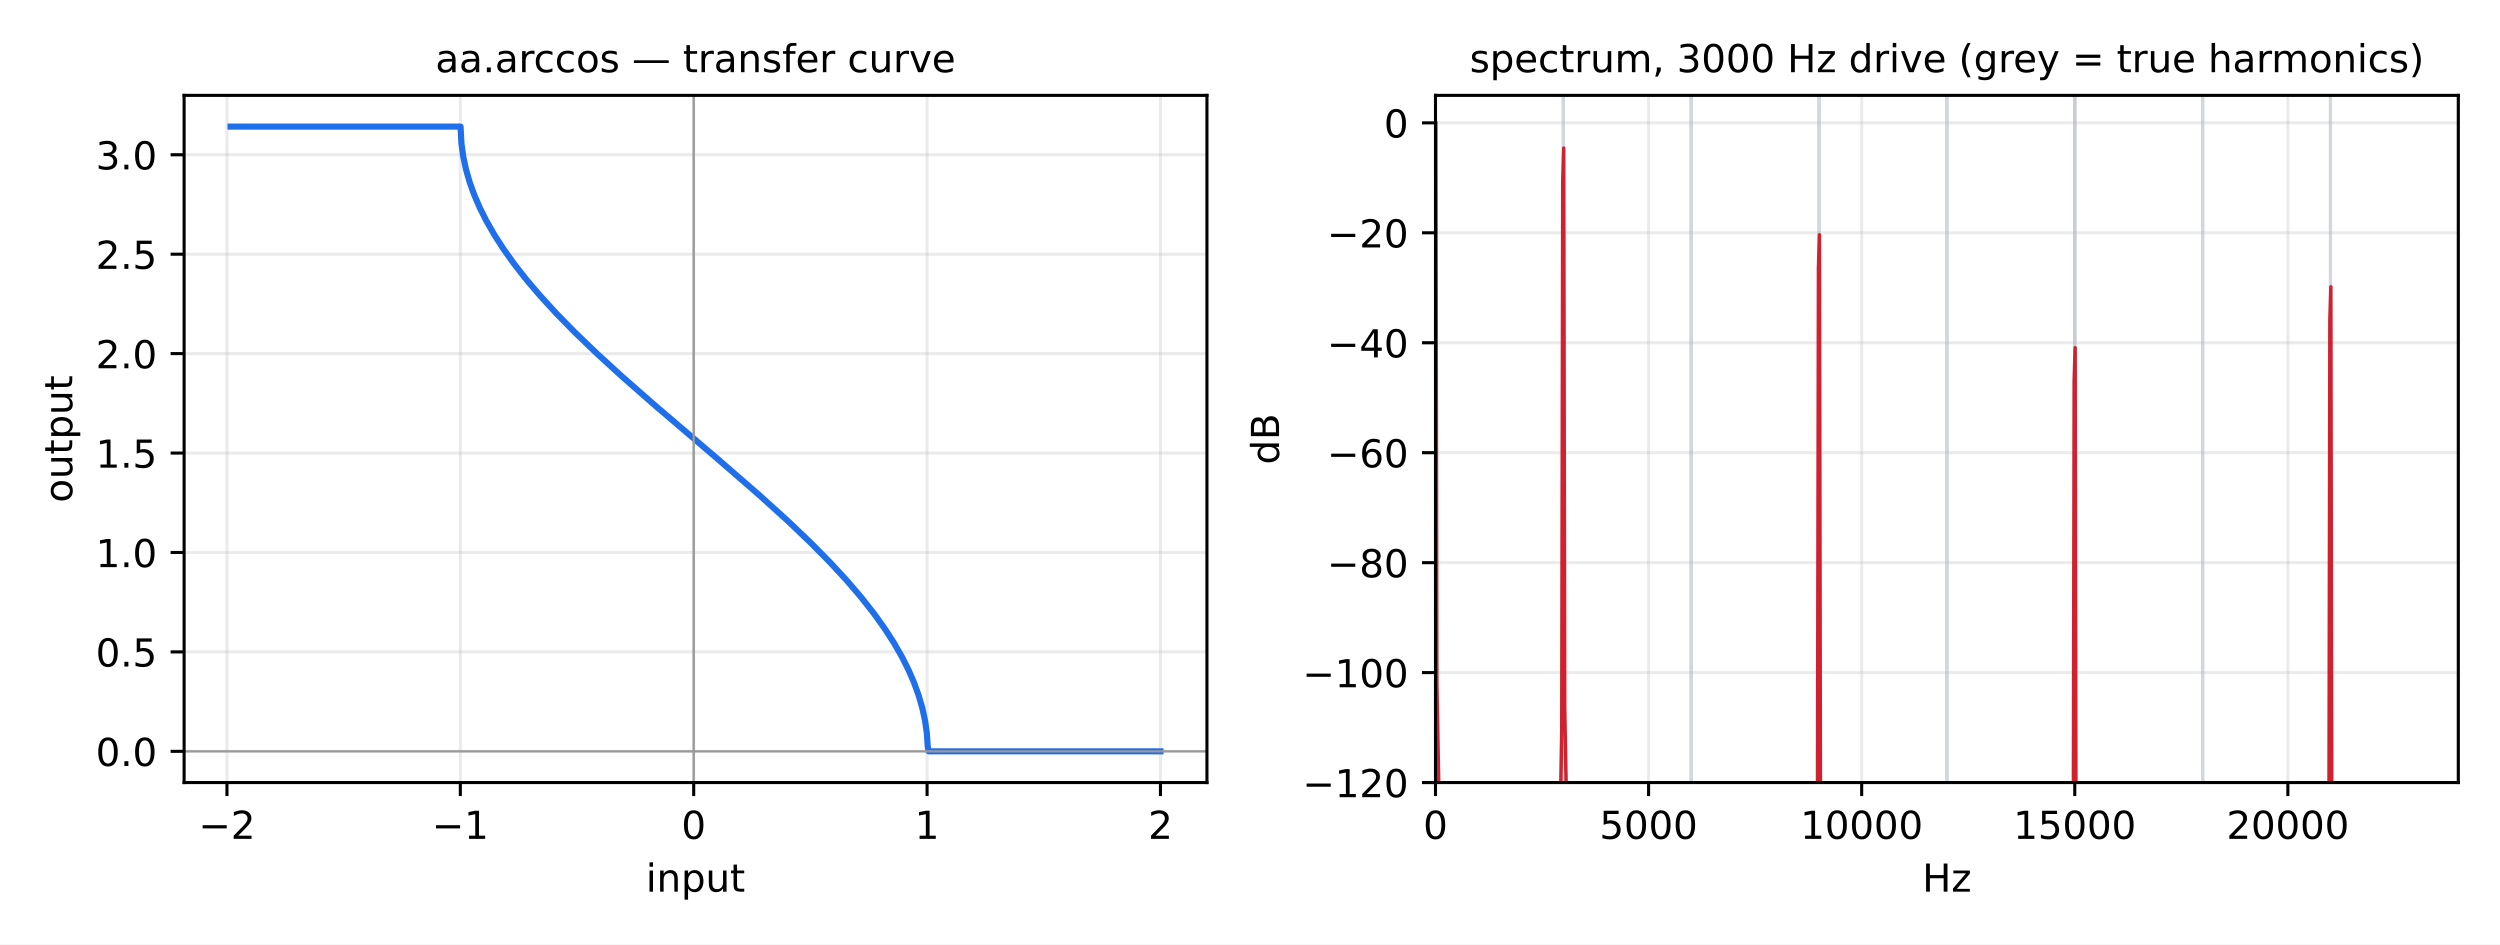
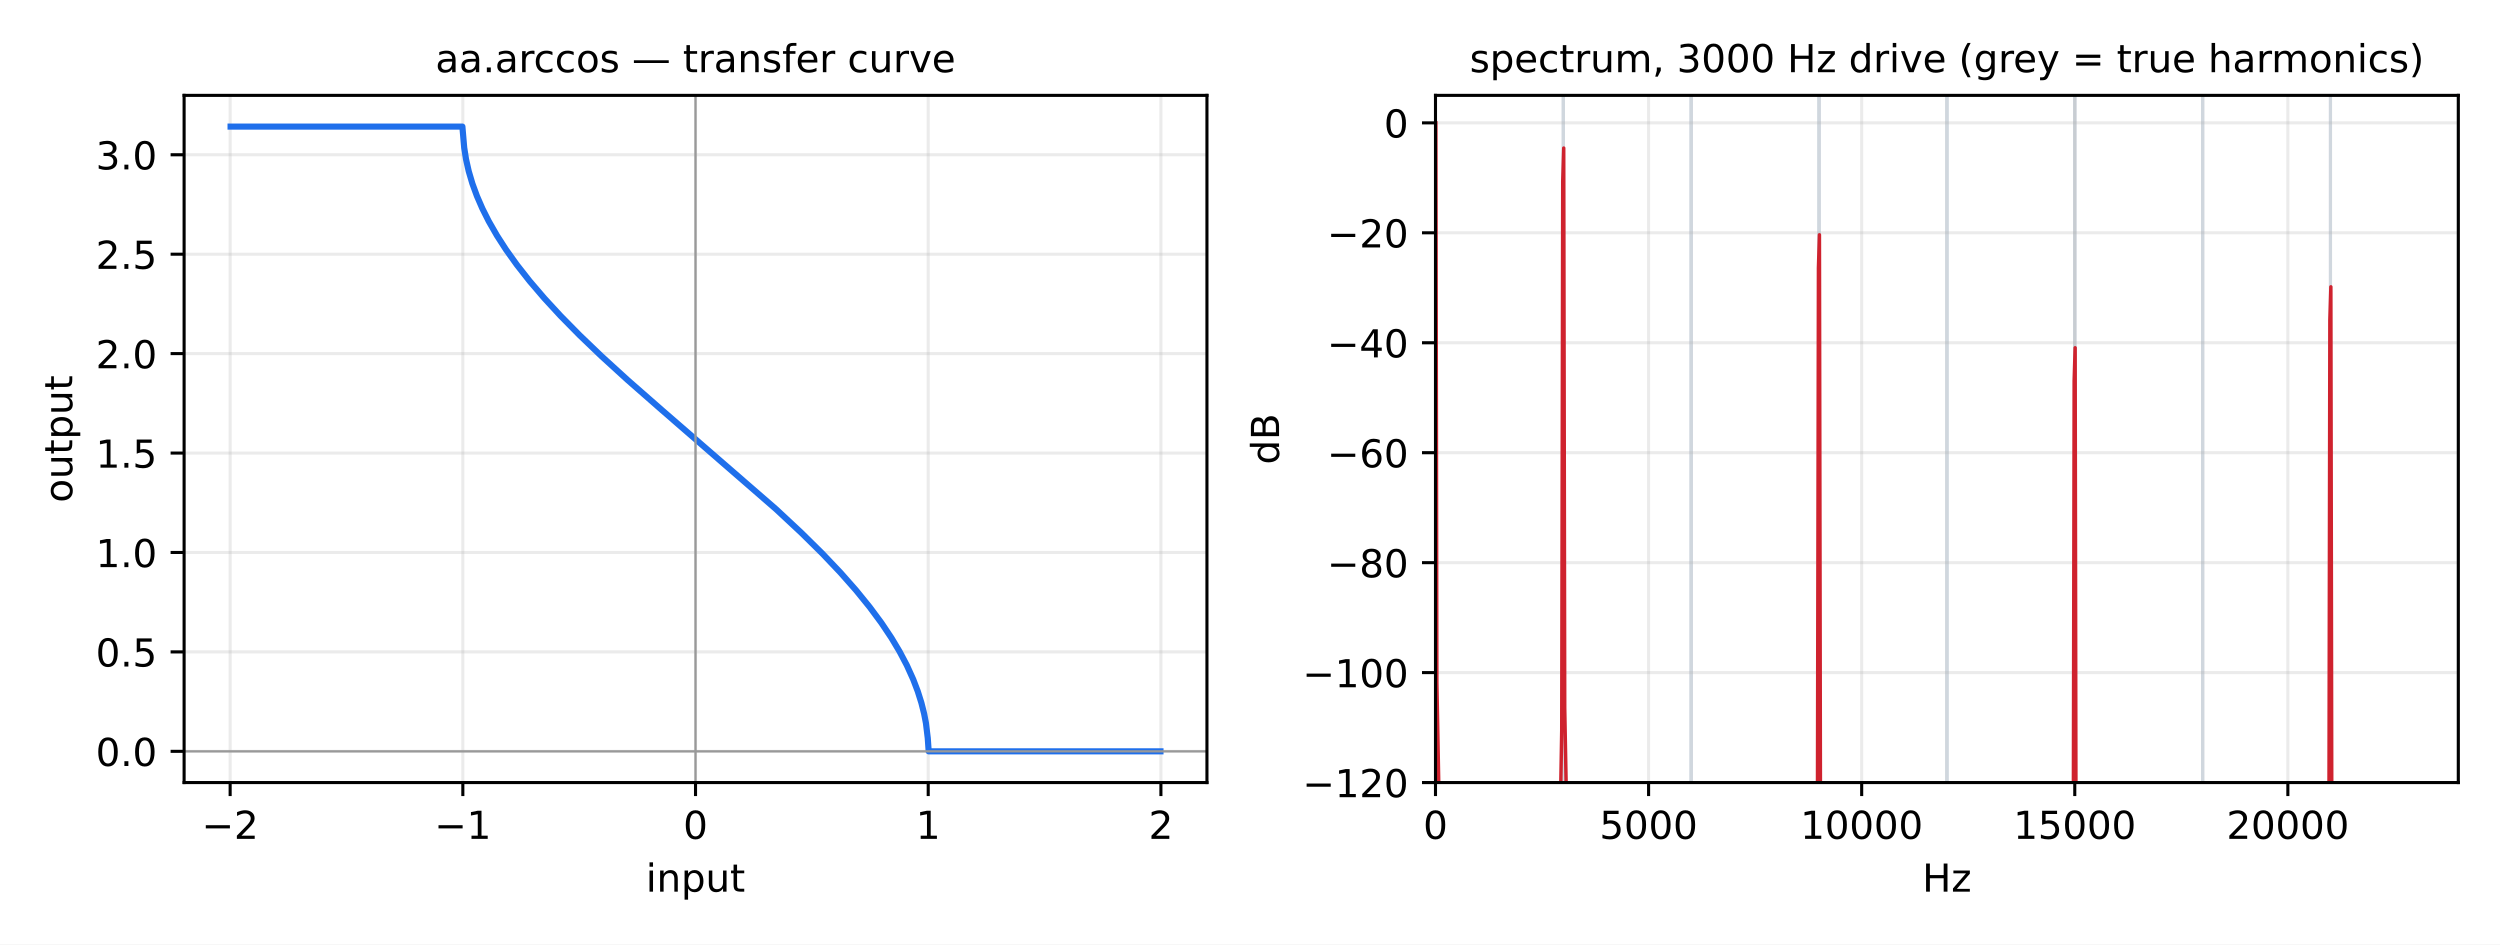
<svg xmlns="http://www.w3.org/2000/svg" xmlns:xlink="http://www.w3.org/1999/xlink" width="648pt" height="244.8pt" viewBox="0 0 648 244.8" version="1.1">
  <defs>
    <style type="text/css">*{stroke-linejoin: round; stroke-linecap: butt}</style>
  </defs>
  <g id="figure_1">
    <g id="patch_1">
      <path d="M 0 244.8  L 648 244.8  L 648 0  L 0 0  z " style="fill: #ffffff" />
    </g>
    <g id="axes_1">
      <g id="patch_2">
        <path d="M 47.72 202.84  L 312.84 202.84  L 312.84 24.72  L 47.72 24.72  z " style="fill: #ffffff" />
      </g>
      <g id="matplotlib.axis_1">
        <g id="xtick_1">
          <g id="line2d_1">
-             <path d="M 58.826 202.84  L 58.826 24.72  " clip-path="url(#p0b28dbe0e9)" style="fill: none; stroke: #b0b0b0; stroke-opacity: 0.25; stroke-width: 0.8; stroke-linecap: square" />
+             <path d="M 59.653 202.84  L 59.653 24.72  " clip-path="url(#pcea0bce967)" style="fill: none; stroke: #b0b0b0; stroke-opacity: 0.25; stroke-width: 0.8; stroke-linecap: square" />
          </g>
          <g id="line2d_2">
            <defs>
-               <path id="mb9c5bd2170" d="M 0 0  L 0 3.5  " style="stroke: #000000; stroke-width: 0.8" />
+               <path id="m9109bec867" d="M 0 0  L 0 3.5  " style="stroke: #000000; stroke-width: 0.8" />
            </defs>
            <g>
-               <use xlink:href="#mb9c5bd2170" x="58.826" y="202.84" style="stroke: #000000; stroke-width: 0.8" />
+               <use xlink:href="#m9109bec867" x="59.653" y="202.84" style="stroke: #000000; stroke-width: 0.8" />
            </g>
          </g>
          <g id="text_1">
-             <text style="font: 10px 'DejaVu Sans', 'Bitstream Vera Sans', 'Computer Modern Sans Serif', 'Lucida Grande', 'Verdana', 'Geneva', 'Lucid', 'Arial', 'Helvetica', 'Avant Garde', sans-serif; text-anchor: middle" x="58.826" y="217.438" transform="rotate(-0 58.82574 217.4384)">−2</text>
+             <text style="font: 10px 'DejaVu Sans', 'Bitstream Vera Sans', 'Computer Modern Sans Serif', 'Lucida Grande', 'Verdana', 'Geneva', 'Lucid', 'Arial', 'Helvetica', 'Avant Garde', sans-serif; text-anchor: middle" x="59.653" y="217.438" transform="rotate(-0 59.65311 217.4384)">−2</text>
          </g>
        </g>
        <g id="xtick_2">
          <g id="line2d_3">
-             <path d="M 119.317 202.84  L 119.317 24.72  " clip-path="url(#p0b28dbe0e9)" style="fill: none; stroke: #b0b0b0; stroke-opacity: 0.25; stroke-width: 0.8; stroke-linecap: square" />
+             <path d="M 119.967 202.84  L 119.967 24.72  " clip-path="url(#pcea0bce967)" style="fill: none; stroke: #b0b0b0; stroke-opacity: 0.25; stroke-width: 0.8; stroke-linecap: square" />
          </g>
          <g id="line2d_4">
            <g>
-               <use xlink:href="#mb9c5bd2170" x="119.317" y="202.84" style="stroke: #000000; stroke-width: 0.8" />
+               <use xlink:href="#m9109bec867" x="119.967" y="202.84" style="stroke: #000000; stroke-width: 0.8" />
            </g>
          </g>
          <g id="text_2">
-             <text style="font: 10px 'DejaVu Sans', 'Bitstream Vera Sans', 'Computer Modern Sans Serif', 'Lucida Grande', 'Verdana', 'Geneva', 'Lucid', 'Arial', 'Helvetica', 'Avant Garde', sans-serif; text-anchor: middle" x="119.317" y="217.438" transform="rotate(-0 119.3166 217.4384)">−1</text>
+             <text style="font: 10px 'DejaVu Sans', 'Bitstream Vera Sans', 'Computer Modern Sans Serif', 'Lucida Grande', 'Verdana', 'Geneva', 'Lucid', 'Arial', 'Helvetica', 'Avant Garde', sans-serif; text-anchor: middle" x="119.967" y="217.438" transform="rotate(-0 119.9666 217.4384)">−1</text>
          </g>
        </g>
        <g id="xtick_3">
          <g id="line2d_5">
-             <path d="M 179.807 202.84  L 179.807 24.72  " clip-path="url(#p0b28dbe0e9)" style="fill: none; stroke: #b0b0b0; stroke-opacity: 0.25; stroke-width: 0.8; stroke-linecap: square" />
+             <path d="M 180.28 202.84  L 180.28 24.72  " clip-path="url(#pcea0bce967)" style="fill: none; stroke: #b0b0b0; stroke-opacity: 0.25; stroke-width: 0.8; stroke-linecap: square" />
          </g>
          <g id="line2d_6">
            <g>
-               <use xlink:href="#mb9c5bd2170" x="179.807" y="202.84" style="stroke: #000000; stroke-width: 0.8" />
+               <use xlink:href="#m9109bec867" x="180.28" y="202.84" style="stroke: #000000; stroke-width: 0.8" />
            </g>
          </g>
          <g id="text_3">
-             <text style="font: 10px 'DejaVu Sans', 'Bitstream Vera Sans', 'Computer Modern Sans Serif', 'Lucida Grande', 'Verdana', 'Geneva', 'Lucid', 'Arial', 'Helvetica', 'Avant Garde', sans-serif; text-anchor: middle" x="179.807" y="217.438" transform="rotate(-0 179.8074 217.4384)">0</text>
+             <text style="font: 10px 'DejaVu Sans', 'Bitstream Vera Sans', 'Computer Modern Sans Serif', 'Lucida Grande', 'Verdana', 'Geneva', 'Lucid', 'Arial', 'Helvetica', 'Avant Garde', sans-serif; text-anchor: middle" x="180.28" y="217.438" transform="rotate(-0 180.28 217.4384)">0</text>
          </g>
        </g>
        <g id="xtick_4">
          <g id="line2d_7">
-             <path d="M 240.298 202.84  L 240.298 24.72  " clip-path="url(#p0b28dbe0e9)" style="fill: none; stroke: #b0b0b0; stroke-opacity: 0.25; stroke-width: 0.8; stroke-linecap: square" />
+             <path d="M 240.593 202.84  L 240.593 24.72  " clip-path="url(#pcea0bce967)" style="fill: none; stroke: #b0b0b0; stroke-opacity: 0.25; stroke-width: 0.8; stroke-linecap: square" />
          </g>
          <g id="line2d_8">
            <g>
-               <use xlink:href="#mb9c5bd2170" x="240.298" y="202.84" style="stroke: #000000; stroke-width: 0.8" />
+               <use xlink:href="#m9109bec867" x="240.593" y="202.84" style="stroke: #000000; stroke-width: 0.8" />
            </g>
          </g>
          <g id="text_4">
-             <text style="font: 10px 'DejaVu Sans', 'Bitstream Vera Sans', 'Computer Modern Sans Serif', 'Lucida Grande', 'Verdana', 'Geneva', 'Lucid', 'Arial', 'Helvetica', 'Avant Garde', sans-serif; text-anchor: middle" x="240.298" y="217.438" transform="rotate(-0 240.2983 217.4384)">1</text>
+             <text style="font: 10px 'DejaVu Sans', 'Bitstream Vera Sans', 'Computer Modern Sans Serif', 'Lucida Grande', 'Verdana', 'Geneva', 'Lucid', 'Arial', 'Helvetica', 'Avant Garde', sans-serif; text-anchor: middle" x="240.593" y="217.438" transform="rotate(-0 240.5934 217.4384)">1</text>
          </g>
        </g>
        <g id="xtick_5">
          <g id="line2d_9">
-             <path d="M 300.789 202.84  L 300.789 24.72  " clip-path="url(#p0b28dbe0e9)" style="fill: none; stroke: #b0b0b0; stroke-opacity: 0.25; stroke-width: 0.8; stroke-linecap: square" />
+             <path d="M 300.907 202.84  L 300.907 24.72  " clip-path="url(#pcea0bce967)" style="fill: none; stroke: #b0b0b0; stroke-opacity: 0.25; stroke-width: 0.8; stroke-linecap: square" />
          </g>
          <g id="line2d_10">
            <g>
-               <use xlink:href="#mb9c5bd2170" x="300.789" y="202.84" style="stroke: #000000; stroke-width: 0.8" />
+               <use xlink:href="#m9109bec867" x="300.907" y="202.84" style="stroke: #000000; stroke-width: 0.8" />
            </g>
          </g>
          <g id="text_5">
-             <text style="font: 10px 'DejaVu Sans', 'Bitstream Vera Sans', 'Computer Modern Sans Serif', 'Lucida Grande', 'Verdana', 'Geneva', 'Lucid', 'Arial', 'Helvetica', 'Avant Garde', sans-serif; text-anchor: middle" x="300.789" y="217.438" transform="rotate(-0 300.7891 217.4384)">2</text>
+             <text style="font: 10px 'DejaVu Sans', 'Bitstream Vera Sans', 'Computer Modern Sans Serif', 'Lucida Grande', 'Verdana', 'Geneva', 'Lucid', 'Arial', 'Helvetica', 'Avant Garde', sans-serif; text-anchor: middle" x="300.907" y="217.438" transform="rotate(-0 300.9069 217.4384)">2</text>
          </g>
        </g>
        <g id="text_6">
          <text style="font: 10px 'DejaVu Sans', 'Bitstream Vera Sans', 'Computer Modern Sans Serif', 'Lucida Grande', 'Verdana', 'Geneva', 'Lucid', 'Arial', 'Helvetica', 'Avant Garde', sans-serif; text-anchor: middle" x="180.28" y="231.117" transform="rotate(-0 180.28 231.1166)">input</text>
        </g>
      </g>
      <g id="matplotlib.axis_2">
        <g id="ytick_1">
          <g id="line2d_11">
-             <path d="M 47.72 194.744  L 312.84 194.744  " clip-path="url(#p0b28dbe0e9)" style="fill: none; stroke: #b0b0b0; stroke-opacity: 0.25; stroke-width: 0.8; stroke-linecap: square" />
+             <path d="M 47.72 194.744  L 312.84 194.744  " clip-path="url(#pcea0bce967)" style="fill: none; stroke: #b0b0b0; stroke-opacity: 0.25; stroke-width: 0.8; stroke-linecap: square" />
          </g>
          <g id="line2d_12">
            <defs>
-               <path id="m8fc5a53d26" d="M 0 0  L -3.5 0  " style="stroke: #000000; stroke-width: 0.8" />
+               <path id="m1fd4a285a6" d="M 0 0  L -3.5 0  " style="stroke: #000000; stroke-width: 0.8" />
            </defs>
            <g>
-               <use xlink:href="#m8fc5a53d26" x="47.72" y="194.744" style="stroke: #000000; stroke-width: 0.8" />
+               <use xlink:href="#m1fd4a285a6" x="47.72" y="194.744" style="stroke: #000000; stroke-width: 0.8" />
            </g>
          </g>
          <g id="text_7">
            <text style="font: 10px 'DejaVu Sans', 'Bitstream Vera Sans', 'Computer Modern Sans Serif', 'Lucida Grande', 'Verdana', 'Geneva', 'Lucid', 'Arial', 'Helvetica', 'Avant Garde', sans-serif; text-anchor: end" x="40.72" y="198.543" transform="rotate(-0 40.72 198.5429)">0.0</text>
          </g>
        </g>
        <g id="ytick_2">
          <g id="line2d_13">
-             <path d="M 47.72 168.972  L 312.84 168.972  " clip-path="url(#p0b28dbe0e9)" style="fill: none; stroke: #b0b0b0; stroke-opacity: 0.25; stroke-width: 0.8; stroke-linecap: square" />
+             <path d="M 47.72 168.972  L 312.84 168.972  " clip-path="url(#pcea0bce967)" style="fill: none; stroke: #b0b0b0; stroke-opacity: 0.25; stroke-width: 0.8; stroke-linecap: square" />
          </g>
          <g id="line2d_14">
            <g>
-               <use xlink:href="#m8fc5a53d26" x="47.72" y="168.972" style="stroke: #000000; stroke-width: 0.8" />
+               <use xlink:href="#m1fd4a285a6" x="47.72" y="168.972" style="stroke: #000000; stroke-width: 0.8" />
            </g>
          </g>
          <g id="text_8">
            <text style="font: 10px 'DejaVu Sans', 'Bitstream Vera Sans', 'Computer Modern Sans Serif', 'Lucida Grande', 'Verdana', 'Geneva', 'Lucid', 'Arial', 'Helvetica', 'Avant Garde', sans-serif; text-anchor: end" x="40.72" y="172.771" transform="rotate(-0 40.72 172.7713)">0.5</text>
          </g>
        </g>
        <g id="ytick_3">
          <g id="line2d_15">
-             <path d="M 47.72 143.201  L 312.84 143.201  " clip-path="url(#p0b28dbe0e9)" style="fill: none; stroke: #b0b0b0; stroke-opacity: 0.25; stroke-width: 0.8; stroke-linecap: square" />
+             <path d="M 47.72 143.201  L 312.84 143.201  " clip-path="url(#pcea0bce967)" style="fill: none; stroke: #b0b0b0; stroke-opacity: 0.25; stroke-width: 0.8; stroke-linecap: square" />
          </g>
          <g id="line2d_16">
            <g>
-               <use xlink:href="#m8fc5a53d26" x="47.72" y="143.201" style="stroke: #000000; stroke-width: 0.8" />
+               <use xlink:href="#m1fd4a285a6" x="47.72" y="143.201" style="stroke: #000000; stroke-width: 0.8" />
            </g>
          </g>
          <g id="text_9">
            <text style="font: 10px 'DejaVu Sans', 'Bitstream Vera Sans', 'Computer Modern Sans Serif', 'Lucida Grande', 'Verdana', 'Geneva', 'Lucid', 'Arial', 'Helvetica', 'Avant Garde', sans-serif; text-anchor: end" x="40.72" y="147" transform="rotate(-0 40.72 146.9998)">1.0</text>
          </g>
        </g>
        <g id="ytick_4">
          <g id="line2d_17">
-             <path d="M 47.72 117.429  L 312.84 117.429  " clip-path="url(#p0b28dbe0e9)" style="fill: none; stroke: #b0b0b0; stroke-opacity: 0.25; stroke-width: 0.8; stroke-linecap: square" />
+             <path d="M 47.72 117.429  L 312.84 117.429  " clip-path="url(#pcea0bce967)" style="fill: none; stroke: #b0b0b0; stroke-opacity: 0.25; stroke-width: 0.8; stroke-linecap: square" />
          </g>
          <g id="line2d_18">
            <g>
-               <use xlink:href="#m8fc5a53d26" x="47.72" y="117.429" style="stroke: #000000; stroke-width: 0.8" />
+               <use xlink:href="#m1fd4a285a6" x="47.72" y="117.429" style="stroke: #000000; stroke-width: 0.8" />
            </g>
          </g>
          <g id="text_10">
            <text style="font: 10px 'DejaVu Sans', 'Bitstream Vera Sans', 'Computer Modern Sans Serif', 'Lucida Grande', 'Verdana', 'Geneva', 'Lucid', 'Arial', 'Helvetica', 'Avant Garde', sans-serif; text-anchor: end" x="40.72" y="121.228" transform="rotate(-0 40.72 121.2283)">1.5</text>
          </g>
        </g>
        <g id="ytick_5">
          <g id="line2d_19">
-             <path d="M 47.72 91.658  L 312.84 91.658  " clip-path="url(#p0b28dbe0e9)" style="fill: none; stroke: #b0b0b0; stroke-opacity: 0.25; stroke-width: 0.8; stroke-linecap: square" />
+             <path d="M 47.72 91.658  L 312.84 91.658  " clip-path="url(#pcea0bce967)" style="fill: none; stroke: #b0b0b0; stroke-opacity: 0.25; stroke-width: 0.8; stroke-linecap: square" />
          </g>
          <g id="line2d_20">
            <g>
-               <use xlink:href="#m8fc5a53d26" x="47.72" y="91.658" style="stroke: #000000; stroke-width: 0.8" />
+               <use xlink:href="#m1fd4a285a6" x="47.72" y="91.658" style="stroke: #000000; stroke-width: 0.8" />
            </g>
          </g>
          <g id="text_11">
            <text style="font: 10px 'DejaVu Sans', 'Bitstream Vera Sans', 'Computer Modern Sans Serif', 'Lucida Grande', 'Verdana', 'Geneva', 'Lucid', 'Arial', 'Helvetica', 'Avant Garde', sans-serif; text-anchor: end" x="40.72" y="95.457" transform="rotate(-0 40.72 95.45675)">2.0</text>
          </g>
        </g>
        <g id="ytick_6">
          <g id="line2d_21">
-             <path d="M 47.72 65.886  L 312.84 65.886  " clip-path="url(#p0b28dbe0e9)" style="fill: none; stroke: #b0b0b0; stroke-opacity: 0.25; stroke-width: 0.8; stroke-linecap: square" />
+             <path d="M 47.72 65.886  L 312.84 65.886  " clip-path="url(#pcea0bce967)" style="fill: none; stroke: #b0b0b0; stroke-opacity: 0.25; stroke-width: 0.8; stroke-linecap: square" />
          </g>
          <g id="line2d_22">
            <g>
-               <use xlink:href="#m8fc5a53d26" x="47.72" y="65.886" style="stroke: #000000; stroke-width: 0.8" />
+               <use xlink:href="#m1fd4a285a6" x="47.72" y="65.886" style="stroke: #000000; stroke-width: 0.8" />
            </g>
          </g>
          <g id="text_12">
            <text style="font: 10px 'DejaVu Sans', 'Bitstream Vera Sans', 'Computer Modern Sans Serif', 'Lucida Grande', 'Verdana', 'Geneva', 'Lucid', 'Arial', 'Helvetica', 'Avant Garde', sans-serif; text-anchor: end" x="40.72" y="69.685" transform="rotate(-0 40.72 69.68523)">2.5</text>
          </g>
        </g>
        <g id="ytick_7">
          <g id="line2d_23">
-             <path d="M 47.72 40.114  L 312.84 40.114  " clip-path="url(#p0b28dbe0e9)" style="fill: none; stroke: #b0b0b0; stroke-opacity: 0.25; stroke-width: 0.8; stroke-linecap: square" />
+             <path d="M 47.72 40.114  L 312.84 40.114  " clip-path="url(#pcea0bce967)" style="fill: none; stroke: #b0b0b0; stroke-opacity: 0.25; stroke-width: 0.8; stroke-linecap: square" />
          </g>
          <g id="line2d_24">
            <g>
-               <use xlink:href="#m8fc5a53d26" x="47.72" y="40.114" style="stroke: #000000; stroke-width: 0.8" />
+               <use xlink:href="#m1fd4a285a6" x="47.72" y="40.114" style="stroke: #000000; stroke-width: 0.8" />
            </g>
          </g>
          <g id="text_13">
            <text style="font: 10px 'DejaVu Sans', 'Bitstream Vera Sans', 'Computer Modern Sans Serif', 'Lucida Grande', 'Verdana', 'Geneva', 'Lucid', 'Arial', 'Helvetica', 'Avant Garde', sans-serif; text-anchor: end" x="40.72" y="43.914" transform="rotate(-0 40.72 43.9137)">3.0</text>
          </g>
        </g>
        <g id="text_14">
          <text style="font: 10px 'DejaVu Sans', 'Bitstream Vera Sans', 'Computer Modern Sans Serif', 'Lucida Grande', 'Verdana', 'Geneva', 'Lucid', 'Arial', 'Helvetica', 'Avant Garde', sans-serif; text-anchor: middle" x="18.737" y="113.78" transform="rotate(-90 18.73719 113.78)">output</text>
        </g>
      </g>
      <g id="line2d_25">
-         <path d="M 59.771 32.816  L 119.375 32.816  L 119.612 37.229  L 120.085 40.632  L 120.794 43.939  L 121.74 47.225  L 122.923 50.511  L 124.342 53.807  L 125.998 57.121  L 128.126 60.849  L 130.492 64.526  L 133.33 68.5  L 136.405 72.424  L 139.953 76.599  L 144.21 81.248  L 148.941 86.077  L 154.617 91.54  L 161.24 97.597  L 169.755 105.068  L 186.075 119.011  L 196.955 128.462  L 204.287 135.109  L 210.2 140.753  L 215.167 145.784  L 219.425 150.394  L 223.209 154.811  L 226.52 159.021  L 229.359 162.99  L 231.724 166.662  L 233.853 170.384  L 235.508 173.689  L 236.928 176.974  L 238.11 180.244  L 239.056 183.504  L 239.766 186.763  L 240.239 190.046  L 240.475 193.605  L 240.712 194.744  L 300.789 194.744  L 300.789 194.744  " clip-path="url(#p0b28dbe0e9)" style="fill: none; stroke: #1f6feb; stroke-width: 1.6; stroke-linecap: square" />
+         <path d="M 59.771 32.816  L 119.849 32.816  L 120.32 38.281  L 120.791 41.273  L 121.498 44.4  L 122.44 47.585  L 123.618 50.808  L 125.032 54.06  L 126.681 57.342  L 128.802 61.043  L 131.158 64.7  L 133.985 68.657  L 137.283 72.857  L 141.053 77.266  L 145.293 81.868  L 150.241 86.894  L 155.895 92.314  L 162.728 98.547  L 171.681 106.393  L 201.131 131.961  L 207.727 138.118  L 213.146 143.469  L 217.858 148.433  L 221.863 152.973  L 225.397 157.321  L 228.46 161.454  L 231.052 165.331  L 233.172 168.878  L 235.057 172.456  L 236.706 176.101  L 237.884 179.193  L 238.826 182.184  L 239.533 184.998  L 240.004 187.445  L 240.476 191.326  L 240.711 194.744  L 300.789 194.744  L 300.789 194.744  " clip-path="url(#pcea0bce967)" style="fill: none; stroke: #1f6feb; stroke-width: 1.6; stroke-linecap: square" />
      </g>
      <g id="line2d_26">
-         <path d="M 47.72 194.744  L 312.84 194.744  " clip-path="url(#p0b28dbe0e9)" style="fill: none; stroke: #999999; stroke-width: 0.6; stroke-linecap: square" />
+         <path d="M 47.72 194.744  L 312.84 194.744  " clip-path="url(#pcea0bce967)" style="fill: none; stroke: #999999; stroke-width: 0.6; stroke-linecap: square" />
      </g>
      <g id="line2d_27">
-         <path d="M 179.807 202.84  L 179.807 24.72  " clip-path="url(#p0b28dbe0e9)" style="fill: none; stroke: #999999; stroke-width: 0.6; stroke-linecap: square" />
+         <path d="M 180.28 202.84  L 180.28 24.72  " clip-path="url(#pcea0bce967)" style="fill: none; stroke: #999999; stroke-width: 0.6; stroke-linecap: square" />
      </g>
      <g id="patch_3">
        <path d="M 47.72 202.84  L 47.72 24.72  " style="fill: none; stroke: #000000; stroke-width: 0.8; stroke-linejoin: miter; stroke-linecap: square" />
      </g>
      <g id="patch_4">
        <path d="M 312.84 202.84  L 312.84 24.72  " style="fill: none; stroke: #000000; stroke-width: 0.8; stroke-linejoin: miter; stroke-linecap: square" />
      </g>
      <g id="patch_5">
        <path d="M 47.72 202.84  L 312.84 202.84  " style="fill: none; stroke: #000000; stroke-width: 0.8; stroke-linejoin: miter; stroke-linecap: square" />
      </g>
      <g id="patch_6">
        <path d="M 47.72 24.72  L 312.84 24.72  " style="fill: none; stroke: #000000; stroke-width: 0.8; stroke-linejoin: miter; stroke-linecap: square" />
      </g>
      <g id="text_15">
        <text style="font: 10px 'DejaVu Sans', 'Bitstream Vera Sans', 'Computer Modern Sans Serif', 'Lucida Grande', 'Verdana', 'Geneva', 'Lucid', 'Arial', 'Helvetica', 'Avant Garde', sans-serif; text-anchor: middle" x="180.28" y="18.72" transform="rotate(-0 180.28 18.72)">aa.arccos — transfer curve</text>
      </g>
    </g>
    <g id="axes_2">
      <g id="patch_7">
        <path d="M 372.08 202.84  L 637.2 202.84  L 637.2 24.72  L 372.08 24.72  z " style="fill: #ffffff" />
      </g>
      <g id="line2d_28">
-         <path d="M 405.22 202.84  L 405.22 24.72  " clip-path="url(#p21ccd291b8)" style="fill: none; stroke: #d0d7de; stroke-width: 0.8; stroke-linecap: square" />
+         <path d="M 405.22 202.84  L 405.22 24.72  " clip-path="url(#pae5a274365)" style="fill: none; stroke: #d0d7de; stroke-width: 0.8; stroke-linecap: square" />
      </g>
      <g id="line2d_29">
-         <path d="M 438.36 202.84  L 438.36 24.72  " clip-path="url(#p21ccd291b8)" style="fill: none; stroke: #d0d7de; stroke-width: 0.8; stroke-linecap: square" />
+         <path d="M 438.36 202.84  L 438.36 24.72  " clip-path="url(#pae5a274365)" style="fill: none; stroke: #d0d7de; stroke-width: 0.8; stroke-linecap: square" />
      </g>
      <g id="line2d_30">
-         <path d="M 471.5 202.84  L 471.5 24.72  " clip-path="url(#p21ccd291b8)" style="fill: none; stroke: #d0d7de; stroke-width: 0.8; stroke-linecap: square" />
+         <path d="M 471.5 202.84  L 471.5 24.72  " clip-path="url(#pae5a274365)" style="fill: none; stroke: #d0d7de; stroke-width: 0.8; stroke-linecap: square" />
      </g>
      <g id="line2d_31">
-         <path d="M 504.64 202.84  L 504.64 24.72  " clip-path="url(#p21ccd291b8)" style="fill: none; stroke: #d0d7de; stroke-width: 0.8; stroke-linecap: square" />
+         <path d="M 504.64 202.84  L 504.64 24.72  " clip-path="url(#pae5a274365)" style="fill: none; stroke: #d0d7de; stroke-width: 0.8; stroke-linecap: square" />
      </g>
      <g id="line2d_32">
-         <path d="M 537.78 202.84  L 537.78 24.72  " clip-path="url(#p21ccd291b8)" style="fill: none; stroke: #d0d7de; stroke-width: 0.8; stroke-linecap: square" />
+         <path d="M 537.78 202.84  L 537.78 24.72  " clip-path="url(#pae5a274365)" style="fill: none; stroke: #d0d7de; stroke-width: 0.8; stroke-linecap: square" />
      </g>
      <g id="line2d_33">
-         <path d="M 570.92 202.84  L 570.92 24.72  " clip-path="url(#p21ccd291b8)" style="fill: none; stroke: #d0d7de; stroke-width: 0.8; stroke-linecap: square" />
+         <path d="M 570.92 202.84  L 570.92 24.72  " clip-path="url(#pae5a274365)" style="fill: none; stroke: #d0d7de; stroke-width: 0.8; stroke-linecap: square" />
      </g>
      <g id="line2d_34">
-         <path d="M 604.06 202.84  L 604.06 24.72  " clip-path="url(#p21ccd291b8)" style="fill: none; stroke: #d0d7de; stroke-width: 0.8; stroke-linecap: square" />
+         <path d="M 604.06 202.84  L 604.06 24.72  " clip-path="url(#pae5a274365)" style="fill: none; stroke: #d0d7de; stroke-width: 0.8; stroke-linecap: square" />
      </g>
      <g id="line2d_35">
-         <path d="M 637.2 202.84  L 637.2 24.72  " clip-path="url(#p21ccd291b8)" style="fill: none; stroke: #d0d7de; stroke-width: 0.8; stroke-linecap: square" />
+         <path d="M 637.2 202.84  L 637.2 24.72  " clip-path="url(#pae5a274365)" style="fill: none; stroke: #d0d7de; stroke-width: 0.8; stroke-linecap: square" />
      </g>
      <g id="line2d_36">
-         <path d="M 604.06 202.84  L 604.06 24.72  " clip-path="url(#p21ccd291b8)" style="fill: none; stroke: #d0d7de; stroke-width: 0.8; stroke-linecap: square" />
+         <path d="M 604.06 202.84  L 604.06 24.72  " clip-path="url(#pae5a274365)" style="fill: none; stroke: #d0d7de; stroke-width: 0.8; stroke-linecap: square" />
      </g>
      <g id="line2d_37">
-         <path d="M 570.92 202.84  L 570.92 24.72  " clip-path="url(#p21ccd291b8)" style="fill: none; stroke: #d0d7de; stroke-width: 0.8; stroke-linecap: square" />
+         <path d="M 570.92 202.84  L 570.92 24.72  " clip-path="url(#pae5a274365)" style="fill: none; stroke: #d0d7de; stroke-width: 0.8; stroke-linecap: square" />
      </g>
      <g id="line2d_38">
-         <path d="M 537.78 202.84  L 537.78 24.72  " clip-path="url(#p21ccd291b8)" style="fill: none; stroke: #d0d7de; stroke-width: 0.8; stroke-linecap: square" />
+         <path d="M 537.78 202.84  L 537.78 24.72  " clip-path="url(#pae5a274365)" style="fill: none; stroke: #d0d7de; stroke-width: 0.8; stroke-linecap: square" />
      </g>
      <g id="line2d_39">
-         <path d="M 504.64 202.84  L 504.64 24.72  " clip-path="url(#p21ccd291b8)" style="fill: none; stroke: #d0d7de; stroke-width: 0.8; stroke-linecap: square" />
+         <path d="M 504.64 202.84  L 504.64 24.72  " clip-path="url(#pae5a274365)" style="fill: none; stroke: #d0d7de; stroke-width: 0.8; stroke-linecap: square" />
      </g>
      <g id="line2d_40">
-         <path d="M 471.5 202.84  L 471.5 24.72  " clip-path="url(#p21ccd291b8)" style="fill: none; stroke: #d0d7de; stroke-width: 0.8; stroke-linecap: square" />
+         <path d="M 471.5 202.84  L 471.5 24.72  " clip-path="url(#pae5a274365)" style="fill: none; stroke: #d0d7de; stroke-width: 0.8; stroke-linecap: square" />
      </g>
      <g id="line2d_41">
-         <path d="M 438.36 202.84  L 438.36 24.72  " clip-path="url(#p21ccd291b8)" style="fill: none; stroke: #d0d7de; stroke-width: 0.8; stroke-linecap: square" />
+         <path d="M 438.36 202.84  L 438.36 24.72  " clip-path="url(#pae5a274365)" style="fill: none; stroke: #d0d7de; stroke-width: 0.8; stroke-linecap: square" />
      </g>
      <g id="line2d_42">
-         <path d="M 405.22 202.84  L 405.22 24.72  " clip-path="url(#p21ccd291b8)" style="fill: none; stroke: #d0d7de; stroke-width: 0.8; stroke-linecap: square" />
+         <path d="M 405.22 202.84  L 405.22 24.72  " clip-path="url(#pae5a274365)" style="fill: none; stroke: #d0d7de; stroke-width: 0.8; stroke-linecap: square" />
      </g>
      <g id="line2d_43">
-         <path d="M 405.22 202.84  L 405.22 24.72  " clip-path="url(#p21ccd291b8)" style="fill: none; stroke: #d0d7de; stroke-width: 0.8; stroke-linecap: square" />
+         <path d="M 405.22 202.84  L 405.22 24.72  " clip-path="url(#pae5a274365)" style="fill: none; stroke: #d0d7de; stroke-width: 0.8; stroke-linecap: square" />
      </g>
      <g id="line2d_44">
-         <path d="M 438.36 202.84  L 438.36 24.72  " clip-path="url(#p21ccd291b8)" style="fill: none; stroke: #d0d7de; stroke-width: 0.8; stroke-linecap: square" />
+         <path d="M 438.36 202.84  L 438.36 24.72  " clip-path="url(#pae5a274365)" style="fill: none; stroke: #d0d7de; stroke-width: 0.8; stroke-linecap: square" />
      </g>
      <g id="line2d_45">
-         <path d="M 471.5 202.84  L 471.5 24.72  " clip-path="url(#p21ccd291b8)" style="fill: none; stroke: #d0d7de; stroke-width: 0.8; stroke-linecap: square" />
+         <path d="M 471.5 202.84  L 471.5 24.72  " clip-path="url(#pae5a274365)" style="fill: none; stroke: #d0d7de; stroke-width: 0.8; stroke-linecap: square" />
      </g>
      <g id="line2d_46">
-         <path d="M 504.64 202.84  L 504.64 24.72  " clip-path="url(#p21ccd291b8)" style="fill: none; stroke: #d0d7de; stroke-width: 0.8; stroke-linecap: square" />
+         <path d="M 504.64 202.84  L 504.64 24.72  " clip-path="url(#pae5a274365)" style="fill: none; stroke: #d0d7de; stroke-width: 0.8; stroke-linecap: square" />
      </g>
      <g id="line2d_47">
-         <path d="M 537.78 202.84  L 537.78 24.72  " clip-path="url(#p21ccd291b8)" style="fill: none; stroke: #d0d7de; stroke-width: 0.8; stroke-linecap: square" />
+         <path d="M 537.78 202.84  L 537.78 24.72  " clip-path="url(#pae5a274365)" style="fill: none; stroke: #d0d7de; stroke-width: 0.8; stroke-linecap: square" />
      </g>
      <g id="line2d_48">
-         <path d="M 570.92 202.84  L 570.92 24.72  " clip-path="url(#p21ccd291b8)" style="fill: none; stroke: #d0d7de; stroke-width: 0.8; stroke-linecap: square" />
+         <path d="M 570.92 202.84  L 570.92 24.72  " clip-path="url(#pae5a274365)" style="fill: none; stroke: #d0d7de; stroke-width: 0.8; stroke-linecap: square" />
      </g>
      <g id="line2d_49">
-         <path d="M 604.06 202.84  L 604.06 24.72  " clip-path="url(#p21ccd291b8)" style="fill: none; stroke: #d0d7de; stroke-width: 0.8; stroke-linecap: square" />
+         <path d="M 604.06 202.84  L 604.06 24.72  " clip-path="url(#pae5a274365)" style="fill: none; stroke: #d0d7de; stroke-width: 0.8; stroke-linecap: square" />
      </g>
      <g id="line2d_50">
-         <path d="M 637.2 202.84  L 637.2 24.72  " clip-path="url(#p21ccd291b8)" style="fill: none; stroke: #d0d7de; stroke-width: 0.8; stroke-linecap: square" />
+         <path d="M 637.2 202.84  L 637.2 24.72  " clip-path="url(#pae5a274365)" style="fill: none; stroke: #d0d7de; stroke-width: 0.8; stroke-linecap: square" />
      </g>
      <g id="matplotlib.axis_3">
        <g id="xtick_6">
          <g id="line2d_51">
-             <path d="M 372.08 202.84  L 372.08 24.72  " clip-path="url(#p21ccd291b8)" style="fill: none; stroke: #b0b0b0; stroke-opacity: 0.25; stroke-width: 0.8; stroke-linecap: square" />
+             <path d="M 372.08 202.84  L 372.08 24.72  " clip-path="url(#pae5a274365)" style="fill: none; stroke: #b0b0b0; stroke-opacity: 0.25; stroke-width: 0.8; stroke-linecap: square" />
          </g>
          <g id="line2d_52">
            <g>
-               <use xlink:href="#mb9c5bd2170" x="372.08" y="202.84" style="stroke: #000000; stroke-width: 0.8" />
+               <use xlink:href="#m9109bec867" x="372.08" y="202.84" style="stroke: #000000; stroke-width: 0.8" />
            </g>
          </g>
          <g id="text_16">
            <text style="font: 10px 'DejaVu Sans', 'Bitstream Vera Sans', 'Computer Modern Sans Serif', 'Lucida Grande', 'Verdana', 'Geneva', 'Lucid', 'Arial', 'Helvetica', 'Avant Garde', sans-serif; text-anchor: middle" x="372.08" y="217.438" transform="rotate(-0 372.08 217.4384)">0</text>
          </g>
        </g>
        <g id="xtick_7">
          <g id="line2d_53">
-             <path d="M 427.313 202.84  L 427.313 24.72  " clip-path="url(#p21ccd291b8)" style="fill: none; stroke: #b0b0b0; stroke-opacity: 0.25; stroke-width: 0.8; stroke-linecap: square" />
+             <path d="M 427.313 202.84  L 427.313 24.72  " clip-path="url(#pae5a274365)" style="fill: none; stroke: #b0b0b0; stroke-opacity: 0.25; stroke-width: 0.8; stroke-linecap: square" />
          </g>
          <g id="line2d_54">
            <g>
-               <use xlink:href="#mb9c5bd2170" x="427.313" y="202.84" style="stroke: #000000; stroke-width: 0.8" />
+               <use xlink:href="#m9109bec867" x="427.313" y="202.84" style="stroke: #000000; stroke-width: 0.8" />
            </g>
          </g>
          <g id="text_17">
            <text style="font: 10px 'DejaVu Sans', 'Bitstream Vera Sans', 'Computer Modern Sans Serif', 'Lucida Grande', 'Verdana', 'Geneva', 'Lucid', 'Arial', 'Helvetica', 'Avant Garde', sans-serif; text-anchor: middle" x="427.313" y="217.438" transform="rotate(-0 427.3133 217.4384)">5000</text>
          </g>
        </g>
        <g id="xtick_8">
          <g id="line2d_55">
-             <path d="M 482.547 202.84  L 482.547 24.72  " clip-path="url(#p21ccd291b8)" style="fill: none; stroke: #b0b0b0; stroke-opacity: 0.25; stroke-width: 0.8; stroke-linecap: square" />
+             <path d="M 482.547 202.84  L 482.547 24.72  " clip-path="url(#pae5a274365)" style="fill: none; stroke: #b0b0b0; stroke-opacity: 0.25; stroke-width: 0.8; stroke-linecap: square" />
          </g>
          <g id="line2d_56">
            <g>
-               <use xlink:href="#mb9c5bd2170" x="482.547" y="202.84" style="stroke: #000000; stroke-width: 0.8" />
+               <use xlink:href="#m9109bec867" x="482.547" y="202.84" style="stroke: #000000; stroke-width: 0.8" />
            </g>
          </g>
          <g id="text_18">
            <text style="font: 10px 'DejaVu Sans', 'Bitstream Vera Sans', 'Computer Modern Sans Serif', 'Lucida Grande', 'Verdana', 'Geneva', 'Lucid', 'Arial', 'Helvetica', 'Avant Garde', sans-serif; text-anchor: middle" x="482.547" y="217.438" transform="rotate(-0 482.5467 217.4384)">10000</text>
          </g>
        </g>
        <g id="xtick_9">
          <g id="line2d_57">
-             <path d="M 537.78 202.84  L 537.78 24.72  " clip-path="url(#p21ccd291b8)" style="fill: none; stroke: #b0b0b0; stroke-opacity: 0.25; stroke-width: 0.8; stroke-linecap: square" />
+             <path d="M 537.78 202.84  L 537.78 24.72  " clip-path="url(#pae5a274365)" style="fill: none; stroke: #b0b0b0; stroke-opacity: 0.25; stroke-width: 0.8; stroke-linecap: square" />
          </g>
          <g id="line2d_58">
            <g>
-               <use xlink:href="#mb9c5bd2170" x="537.78" y="202.84" style="stroke: #000000; stroke-width: 0.8" />
+               <use xlink:href="#m9109bec867" x="537.78" y="202.84" style="stroke: #000000; stroke-width: 0.8" />
            </g>
          </g>
          <g id="text_19">
            <text style="font: 10px 'DejaVu Sans', 'Bitstream Vera Sans', 'Computer Modern Sans Serif', 'Lucida Grande', 'Verdana', 'Geneva', 'Lucid', 'Arial', 'Helvetica', 'Avant Garde', sans-serif; text-anchor: middle" x="537.78" y="217.438" transform="rotate(-0 537.78 217.4384)">15000</text>
          </g>
        </g>
        <g id="xtick_10">
          <g id="line2d_59">
-             <path d="M 593.013 202.84  L 593.013 24.72  " clip-path="url(#p21ccd291b8)" style="fill: none; stroke: #b0b0b0; stroke-opacity: 0.25; stroke-width: 0.8; stroke-linecap: square" />
+             <path d="M 593.013 202.84  L 593.013 24.72  " clip-path="url(#pae5a274365)" style="fill: none; stroke: #b0b0b0; stroke-opacity: 0.25; stroke-width: 0.8; stroke-linecap: square" />
          </g>
          <g id="line2d_60">
            <g>
-               <use xlink:href="#mb9c5bd2170" x="593.013" y="202.84" style="stroke: #000000; stroke-width: 0.8" />
+               <use xlink:href="#m9109bec867" x="593.013" y="202.84" style="stroke: #000000; stroke-width: 0.8" />
            </g>
          </g>
          <g id="text_20">
            <text style="font: 10px 'DejaVu Sans', 'Bitstream Vera Sans', 'Computer Modern Sans Serif', 'Lucida Grande', 'Verdana', 'Geneva', 'Lucid', 'Arial', 'Helvetica', 'Avant Garde', sans-serif; text-anchor: middle" x="593.013" y="217.438" transform="rotate(-0 593.0133 217.4384)">20000</text>
          </g>
        </g>
        <g id="text_21">
          <text style="font: 10px 'DejaVu Sans', 'Bitstream Vera Sans', 'Computer Modern Sans Serif', 'Lucida Grande', 'Verdana', 'Geneva', 'Lucid', 'Arial', 'Helvetica', 'Avant Garde', sans-serif; text-anchor: middle" x="504.64" y="231.117" transform="rotate(-0 504.64 231.1166)">Hz</text>
        </g>
      </g>
      <g id="matplotlib.axis_4">
        <g id="ytick_8">
          <g id="line2d_61">
-             <path d="M 372.08 202.84  L 637.2 202.84  " clip-path="url(#p21ccd291b8)" style="fill: none; stroke: #b0b0b0; stroke-opacity: 0.25; stroke-width: 0.8; stroke-linecap: square" />
+             <path d="M 372.08 202.84  L 637.2 202.84  " clip-path="url(#pae5a274365)" style="fill: none; stroke: #b0b0b0; stroke-opacity: 0.25; stroke-width: 0.8; stroke-linecap: square" />
          </g>
          <g id="line2d_62">
            <g>
-               <use xlink:href="#m8fc5a53d26" x="372.08" y="202.84" style="stroke: #000000; stroke-width: 0.8" />
+               <use xlink:href="#m1fd4a285a6" x="372.08" y="202.84" style="stroke: #000000; stroke-width: 0.8" />
            </g>
          </g>
          <g id="text_22">
            <text style="font: 10px 'DejaVu Sans', 'Bitstream Vera Sans', 'Computer Modern Sans Serif', 'Lucida Grande', 'Verdana', 'Geneva', 'Lucid', 'Arial', 'Helvetica', 'Avant Garde', sans-serif; text-anchor: end" x="365.08" y="206.639" transform="rotate(-0 365.08 206.6392)">−120</text>
          </g>
        </g>
        <g id="ytick_9">
          <g id="line2d_63">
-             <path d="M 372.08 174.341  L 637.2 174.341  " clip-path="url(#p21ccd291b8)" style="fill: none; stroke: #b0b0b0; stroke-opacity: 0.25; stroke-width: 0.8; stroke-linecap: square" />
+             <path d="M 372.08 174.341  L 637.2 174.341  " clip-path="url(#pae5a274365)" style="fill: none; stroke: #b0b0b0; stroke-opacity: 0.25; stroke-width: 0.8; stroke-linecap: square" />
          </g>
          <g id="line2d_64">
            <g>
-               <use xlink:href="#m8fc5a53d26" x="372.08" y="174.341" style="stroke: #000000; stroke-width: 0.8" />
+               <use xlink:href="#m1fd4a285a6" x="372.08" y="174.341" style="stroke: #000000; stroke-width: 0.8" />
            </g>
          </g>
          <g id="text_23">
            <text style="font: 10px 'DejaVu Sans', 'Bitstream Vera Sans', 'Computer Modern Sans Serif', 'Lucida Grande', 'Verdana', 'Geneva', 'Lucid', 'Arial', 'Helvetica', 'Avant Garde', sans-serif; text-anchor: end" x="365.08" y="178.14" transform="rotate(-0 365.08 178.14)">−100</text>
          </g>
        </g>
        <g id="ytick_10">
          <g id="line2d_65">
-             <path d="M 372.08 145.842  L 637.2 145.842  " clip-path="url(#p21ccd291b8)" style="fill: none; stroke: #b0b0b0; stroke-opacity: 0.25; stroke-width: 0.8; stroke-linecap: square" />
+             <path d="M 372.08 145.842  L 637.2 145.842  " clip-path="url(#pae5a274365)" style="fill: none; stroke: #b0b0b0; stroke-opacity: 0.25; stroke-width: 0.8; stroke-linecap: square" />
          </g>
          <g id="line2d_66">
            <g>
-               <use xlink:href="#m8fc5a53d26" x="372.08" y="145.842" style="stroke: #000000; stroke-width: 0.8" />
+               <use xlink:href="#m1fd4a285a6" x="372.08" y="145.842" style="stroke: #000000; stroke-width: 0.8" />
            </g>
          </g>
          <g id="text_24">
            <text style="font: 10px 'DejaVu Sans', 'Bitstream Vera Sans', 'Computer Modern Sans Serif', 'Lucida Grande', 'Verdana', 'Geneva', 'Lucid', 'Arial', 'Helvetica', 'Avant Garde', sans-serif; text-anchor: end" x="365.08" y="149.641" transform="rotate(-0 365.08 149.6408)">−80</text>
          </g>
        </g>
        <g id="ytick_11">
          <g id="line2d_67">
-             <path d="M 372.08 117.342  L 637.2 117.342  " clip-path="url(#p21ccd291b8)" style="fill: none; stroke: #b0b0b0; stroke-opacity: 0.25; stroke-width: 0.8; stroke-linecap: square" />
+             <path d="M 372.08 117.342  L 637.2 117.342  " clip-path="url(#pae5a274365)" style="fill: none; stroke: #b0b0b0; stroke-opacity: 0.25; stroke-width: 0.8; stroke-linecap: square" />
          </g>
          <g id="line2d_68">
            <g>
-               <use xlink:href="#m8fc5a53d26" x="372.08" y="117.342" style="stroke: #000000; stroke-width: 0.8" />
+               <use xlink:href="#m1fd4a285a6" x="372.08" y="117.342" style="stroke: #000000; stroke-width: 0.8" />
            </g>
          </g>
          <g id="text_25">
            <text style="font: 10px 'DejaVu Sans', 'Bitstream Vera Sans', 'Computer Modern Sans Serif', 'Lucida Grande', 'Verdana', 'Geneva', 'Lucid', 'Arial', 'Helvetica', 'Avant Garde', sans-serif; text-anchor: end" x="365.08" y="121.142" transform="rotate(-0 365.08 121.1416)">−60</text>
          </g>
        </g>
        <g id="ytick_12">
          <g id="line2d_69">
-             <path d="M 372.08 88.843  L 637.2 88.843  " clip-path="url(#p21ccd291b8)" style="fill: none; stroke: #b0b0b0; stroke-opacity: 0.25; stroke-width: 0.8; stroke-linecap: square" />
+             <path d="M 372.08 88.843  L 637.2 88.843  " clip-path="url(#pae5a274365)" style="fill: none; stroke: #b0b0b0; stroke-opacity: 0.25; stroke-width: 0.8; stroke-linecap: square" />
          </g>
          <g id="line2d_70">
            <g>
-               <use xlink:href="#m8fc5a53d26" x="372.08" y="88.843" style="stroke: #000000; stroke-width: 0.8" />
+               <use xlink:href="#m1fd4a285a6" x="372.08" y="88.843" style="stroke: #000000; stroke-width: 0.8" />
            </g>
          </g>
          <g id="text_26">
            <text style="font: 10px 'DejaVu Sans', 'Bitstream Vera Sans', 'Computer Modern Sans Serif', 'Lucida Grande', 'Verdana', 'Geneva', 'Lucid', 'Arial', 'Helvetica', 'Avant Garde', sans-serif; text-anchor: end" x="365.08" y="92.642" transform="rotate(-0 365.08 92.64242)">−40</text>
          </g>
        </g>
        <g id="ytick_13">
          <g id="line2d_71">
-             <path d="M 372.08 60.344  L 637.2 60.344  " clip-path="url(#p21ccd291b8)" style="fill: none; stroke: #b0b0b0; stroke-opacity: 0.25; stroke-width: 0.8; stroke-linecap: square" />
+             <path d="M 372.08 60.344  L 637.2 60.344  " clip-path="url(#pae5a274365)" style="fill: none; stroke: #b0b0b0; stroke-opacity: 0.25; stroke-width: 0.8; stroke-linecap: square" />
          </g>
          <g id="line2d_72">
            <g>
-               <use xlink:href="#m8fc5a53d26" x="372.08" y="60.344" style="stroke: #000000; stroke-width: 0.8" />
+               <use xlink:href="#m1fd4a285a6" x="372.08" y="60.344" style="stroke: #000000; stroke-width: 0.8" />
            </g>
          </g>
          <g id="text_27">
            <text style="font: 10px 'DejaVu Sans', 'Bitstream Vera Sans', 'Computer Modern Sans Serif', 'Lucida Grande', 'Verdana', 'Geneva', 'Lucid', 'Arial', 'Helvetica', 'Avant Garde', sans-serif; text-anchor: end" x="365.08" y="64.143" transform="rotate(-0 365.08 64.14322)">−20</text>
          </g>
        </g>
        <g id="ytick_14">
          <g id="line2d_73">
-             <path d="M 372.08 31.845  L 637.2 31.845  " clip-path="url(#p21ccd291b8)" style="fill: none; stroke: #b0b0b0; stroke-opacity: 0.25; stroke-width: 0.8; stroke-linecap: square" />
+             <path d="M 372.08 31.845  L 637.2 31.845  " clip-path="url(#pae5a274365)" style="fill: none; stroke: #b0b0b0; stroke-opacity: 0.25; stroke-width: 0.8; stroke-linecap: square" />
          </g>
          <g id="line2d_74">
            <g>
-               <use xlink:href="#m8fc5a53d26" x="372.08" y="31.845" style="stroke: #000000; stroke-width: 0.8" />
+               <use xlink:href="#m1fd4a285a6" x="372.08" y="31.845" style="stroke: #000000; stroke-width: 0.8" />
            </g>
          </g>
          <g id="text_28">
            <text style="font: 10px 'DejaVu Sans', 'Bitstream Vera Sans', 'Computer Modern Sans Serif', 'Lucida Grande', 'Verdana', 'Geneva', 'Lucid', 'Arial', 'Helvetica', 'Avant Garde', sans-serif; text-anchor: end" x="365.08" y="35.644" transform="rotate(-0 365.08 35.64402)">0</text>
          </g>
        </g>
        <g id="text_29">
          <text style="font: 10px 'DejaVu Sans', 'Bitstream Vera Sans', 'Computer Modern Sans Serif', 'Lucida Grande', 'Verdana', 'Geneva', 'Lucid', 'Arial', 'Helvetica', 'Avant Garde', sans-serif; text-anchor: middle" x="331.533" y="113.78" transform="rotate(-90 331.5331 113.78)">dB</text>
        </g>
      </g>
      <g id="line2d_75">
-         <path d="M 372.177 31.845  L 372.436 176.886  L 372.954 204.791  L 373.472 217.486  L 374.248 229.125  L 375.025 236.993  L 375.802 242.938  L 376.251 245.8  M 401.996 245.8  L 402.728 239.241  L 403.505 229.548  L 404.023 219.987  L 404.54 204.138  L 404.799 189.238  L 405.058 46.957  L 405.317 38.38  L 405.576 183.421  L 406.094 211.326  L 406.612 224.021  L 407.388 235.662  L 408.165 243.533  L 408.44 245.8  M 470.137 245.8  L 470.561 235.788  L 470.82 226.614  L 471.079 211.718  L 471.338 69.439  L 471.597 60.862  L 471.856 205.902  L 472.374 233.797  L 472.86 245.8  M 537.276 245.8  L 537.359 241.009  L 537.618 98.722  L 537.877 90.145  L 538.136 235.19  L 538.291 245.8  M 603.22 245.8  L 603.38 240.105  L 603.639 225.205  L 603.898 82.923  L 604.157 74.347  L 604.416 219.388  L 604.896 245.8  L 604.896 245.8  " clip-path="url(#p21ccd291b8)" style="fill: none; stroke: #cf222e; stroke-width: 0.9; stroke-linecap: square" />
+         <path d="M 372.177 31.845  L 372.436 176.886  L 372.954 204.791  L 373.472 217.486  L 374.248 229.125  L 375.025 236.993  L 375.802 242.938  L 376.251 245.8  M 401.996 245.8  L 402.728 239.241  L 403.505 229.548  L 404.023 219.987  L 404.54 204.138  L 404.799 189.238  L 405.058 46.957  L 405.317 38.38  L 405.576 183.421  L 406.094 211.326  L 406.612 224.021  L 407.388 235.662  L 408.165 243.533  L 408.44 245.8  M 470.137 245.8  L 470.561 235.788  L 470.82 226.614  L 471.079 211.718  L 471.338 69.439  L 471.597 60.862  L 471.856 205.902  L 472.374 233.797  L 472.86 245.8  M 537.276 245.8  L 537.359 241.009  L 537.618 98.722  L 537.877 90.145  L 538.136 235.19  L 538.291 245.8  M 603.22 245.8  L 603.38 240.105  L 603.639 225.205  L 603.898 82.923  L 604.157 74.347  L 604.416 219.388  L 604.896 245.8  L 604.896 245.8  " clip-path="url(#pae5a274365)" style="fill: none; stroke: #cf222e; stroke-width: 0.9; stroke-linecap: square" />
      </g>
      <g id="patch_8">
        <path d="M 372.08 202.84  L 372.08 24.72  " style="fill: none; stroke: #000000; stroke-width: 0.8; stroke-linejoin: miter; stroke-linecap: square" />
      </g>
      <g id="patch_9">
        <path d="M 637.2 202.84  L 637.2 24.72  " style="fill: none; stroke: #000000; stroke-width: 0.8; stroke-linejoin: miter; stroke-linecap: square" />
      </g>
      <g id="patch_10">
        <path d="M 372.08 202.84  L 637.2 202.84  " style="fill: none; stroke: #000000; stroke-width: 0.8; stroke-linejoin: miter; stroke-linecap: square" />
      </g>
      <g id="patch_11">
        <path d="M 372.08 24.72  L 637.2 24.72  " style="fill: none; stroke: #000000; stroke-width: 0.8; stroke-linejoin: miter; stroke-linecap: square" />
      </g>
      <g id="text_30">
        <text style="font: 10px 'DejaVu Sans', 'Bitstream Vera Sans', 'Computer Modern Sans Serif', 'Lucida Grande', 'Verdana', 'Geneva', 'Lucid', 'Arial', 'Helvetica', 'Avant Garde', sans-serif; text-anchor: middle" x="504.64" y="18.72" transform="rotate(-0 504.64 18.72)">spectrum, 3000 Hz drive (grey = true harmonics)</text>
      </g>
    </g>
  </g>
  <defs>
-     <clipPath id="p0b28dbe0e9">
+     <clipPath id="pcea0bce967">
      <rect x="47.72" y="24.72" width="265.12" height="178.12" />
    </clipPath>
-     <clipPath id="p21ccd291b8">
+     <clipPath id="pae5a274365">
      <rect x="372.08" y="24.72" width="265.12" height="178.12" />
    </clipPath>
  </defs>
</svg>
